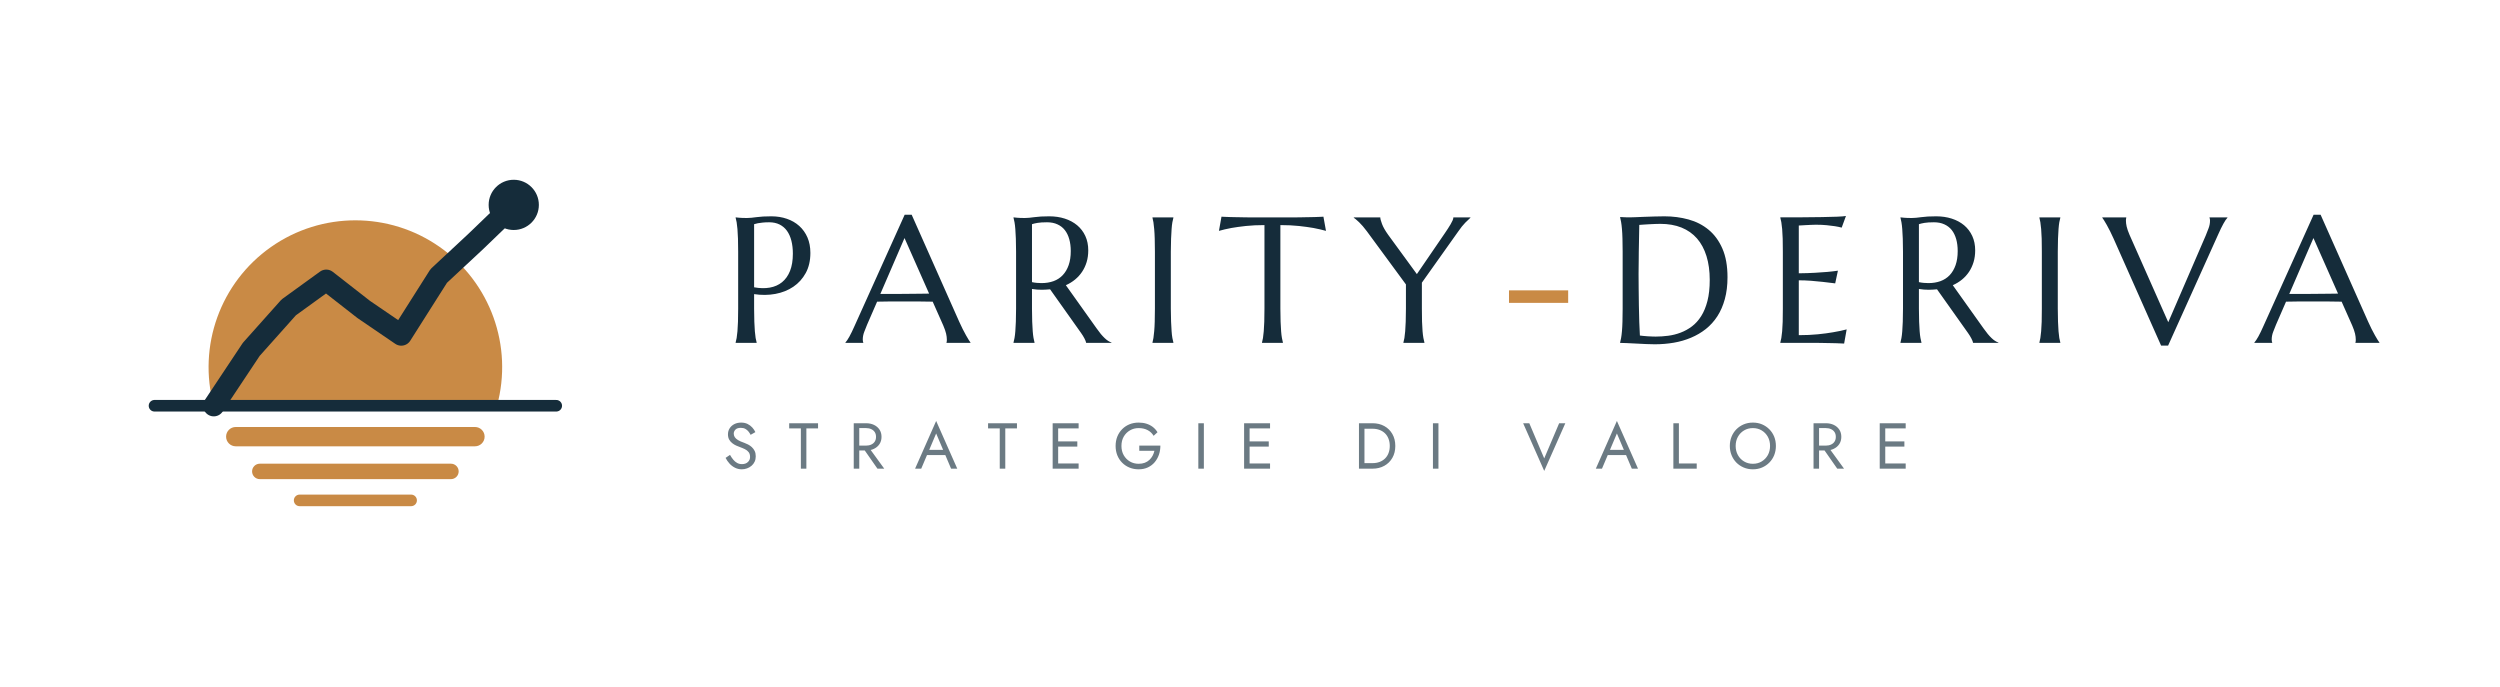
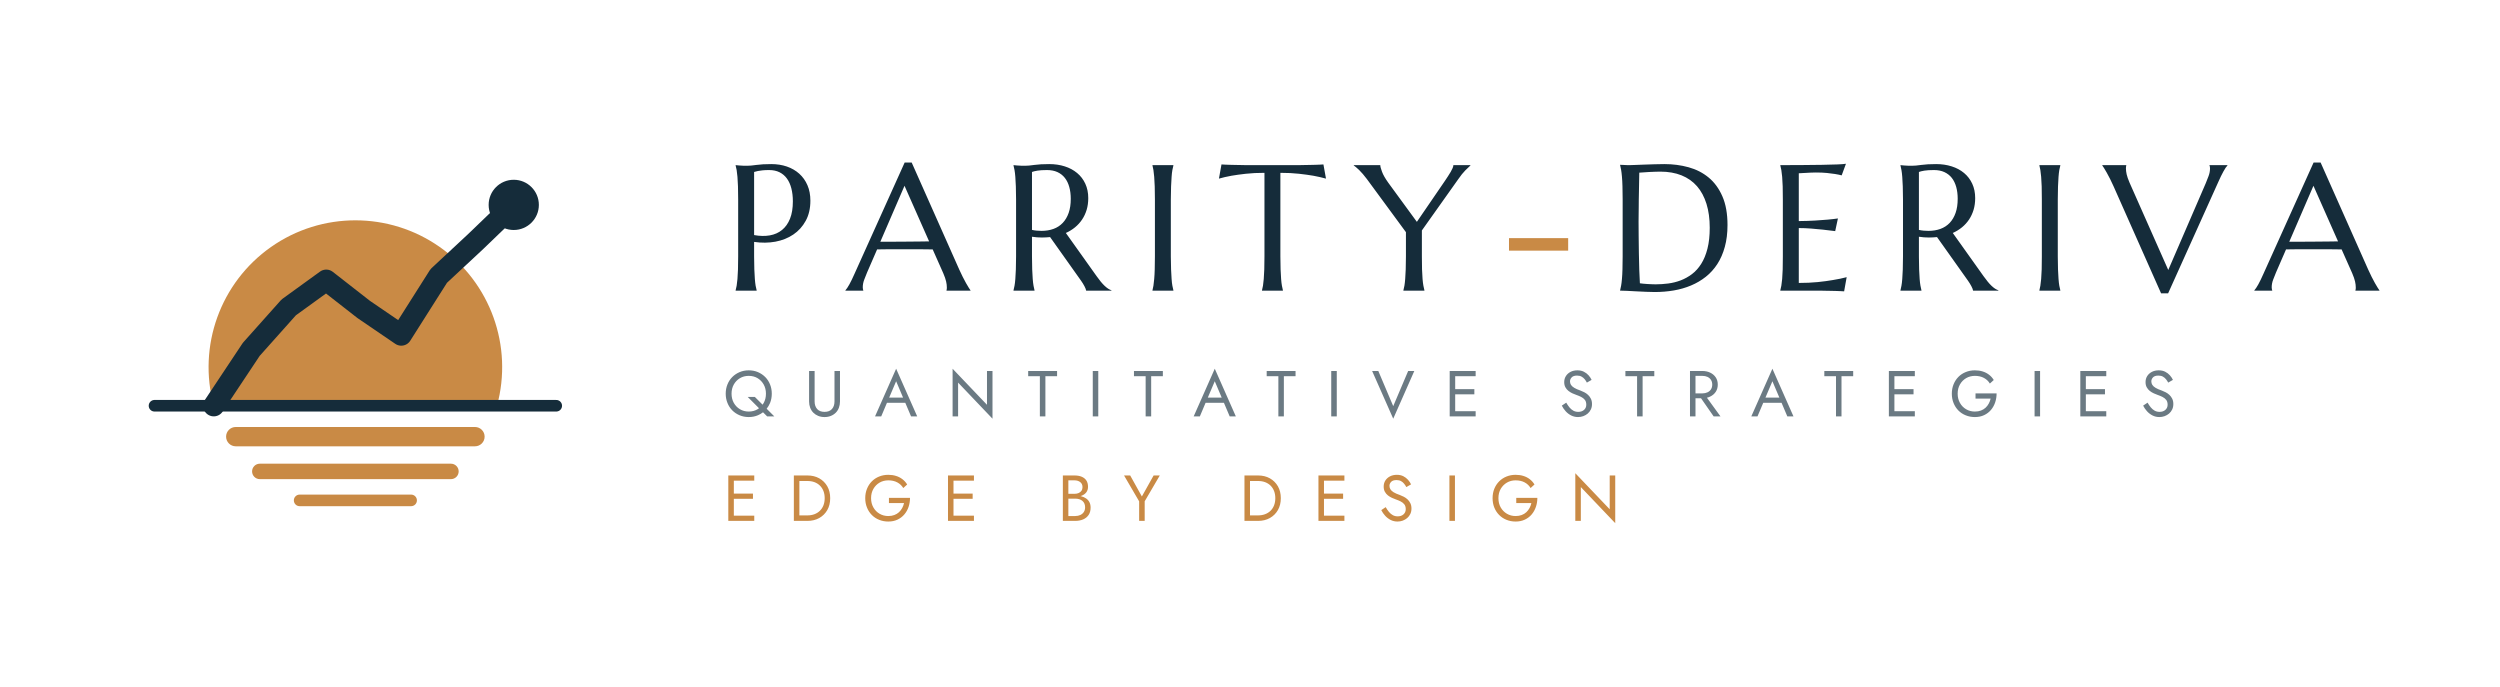
<svg xmlns="http://www.w3.org/2000/svg" viewBox="0 0 809 222" width="809" height="222" role="img" aria-label="parity-deriva">
  <g transform="translate(40 43.8) scale(1.25)">
    <path d="M23.34 70 A38 38 0 1 1 96.66 70 Z" fill="#C98A45" />
    <rect x="26.53" y="75.5" width="66.93" height="5.0" rx="2.5" fill="#C98A45" />
    <rect x="33.26" y="85" width="53.48" height="4" rx="2.0" fill="#C98A45" />
    <rect x="44.07" y="93" width="31.86" height="3" rx="1.5" fill="#C98A45" />
    <path d="M8 70 H112" stroke="#152C3A" stroke-width="3" stroke-linecap="round" />
    <path d="M23.34 70.00 L33.05 55.40 L42.75 44.53 L52.46 37.50 L62.17 45.08 L71.88 51.70 L81.58 36.40 L91.29 27.35 L101.00 18.00" stroke="#152C3A" stroke-width="5.5" stroke-linecap="round" stroke-linejoin="round" fill="none" />
    <circle cx="101.00" cy="18.00" r="6.5" fill="#152C3A" />
  </g>
-   <path d="M244.03 92.97Q246.8 93.48 249.11 93.07Q251.42 92.66 253.07 91.32Q254.73 89.97 255.65 87.68Q256.57 85.38 256.57 82.07Q256.57 79.78 256.09 77.89Q255.61 76.01 254.66 74.69Q253.71 73.37 252.27 72.65Q250.82 71.93 248.9 71.93Q247.68 71.93 246.77 72.03Q245.87 72.13 245.24 72.24Q244.51 72.38 244.03 72.55ZM238.05 70.34Q238.62 70.4 239.24 70.46Q239.78 70.51 240.44 70.53Q241.11 70.54 241.82 70.54Q242.92 70.54 244.8 70.27Q246.69 70 249.6 70Q252.32 70 254.63 70.8Q256.94 71.59 258.64 73.12Q260.34 74.65 261.29 76.84Q262.24 79.04 262.24 81.84Q262.24 85.61 260.73 88.36Q259.23 91.1 256.71 92.8Q254.19 94.5 250.91 95.11Q247.62 95.72 244.03 95.18V99.88Q244.03 102.29 244.1 104.09Q244.17 105.89 244.27 107.19Q244.37 108.49 244.52 109.37Q244.68 110.25 244.85 110.84V110.96H238.05V110.84Q238.22 110.25 238.38 109.37Q238.53 108.49 238.64 107.19Q238.76 105.89 238.81 104.09Q238.87 102.29 238.87 99.88V81.45Q238.87 79.04 238.81 77.24Q238.76 75.44 238.64 74.13Q238.53 72.81 238.38 71.93Q238.22 71.05 238.05 70.46ZM306.29 110.96V110.84Q306.35 110.7 306.38 110.42Q306.4 110.13 306.4 109.91Q306.4 109.03 306.16 107.97Q305.92 106.91 305.24 105.32L301.82 97.62Q300.23 97.56 297.6 97.56Q294.96 97.56 291.9 97.56Q289.67 97.56 287.59 97.56Q285.5 97.56 283.83 97.62L280.58 105.09Q280.15 106.14 279.67 107.39Q279.19 108.63 279.19 109.91Q279.19 110.28 279.25 110.52Q279.3 110.76 279.36 110.84V110.96H273.58V110.84Q274.09 110.3 274.86 108.93Q275.62 107.56 276.53 105.49L292.75 69.49H295.02L310.4 104.1Q310.94 105.32 311.52 106.47Q312.1 107.61 312.61 108.52Q313.12 109.43 313.51 110.05Q313.91 110.67 314.05 110.84V110.96ZM287.94 95.12Q289.58 95.12 291.31 95.11Q293.04 95.1 294.69 95.08Q296.35 95.07 297.88 95.05Q299.41 95.04 300.66 95.01L292.7 77.03L284.88 95.12ZM333.95 99.88Q333.95 102.29 334.02 104.09Q334.09 105.89 334.19 107.19Q334.29 108.49 334.45 109.37Q334.6 110.25 334.77 110.84V110.96H327.97V110.84Q328.14 110.25 328.3 109.37Q328.46 108.49 328.56 107.19Q328.65 105.89 328.73 104.1Q328.8 102.32 328.8 99.88V81.45Q328.8 79.04 328.73 77.24Q328.65 75.44 328.56 74.14Q328.46 72.84 328.3 71.94Q328.14 71.05 327.97 70.46V70.34L329.16 70.46Q329.7 70.51 330.37 70.53Q331.03 70.54 331.74 70.54Q332.85 70.54 334.73 70.27Q336.61 70 339.53 70Q342.25 70 344.56 70.74Q346.86 71.48 348.56 72.89Q350.26 74.31 351.21 76.36Q352.16 78.42 352.16 81.02Q352.16 83.06 351.64 84.8Q351.11 86.54 350.16 87.96Q349.21 89.38 347.88 90.47Q346.55 91.56 344.91 92.29L354.85 106.25Q355.59 107.3 356.22 108.07Q356.86 108.83 357.44 109.38Q358.02 109.94 358.56 110.29Q359.1 110.64 359.67 110.84V110.96H351.48Q351.4 110.42 350.93 109.53Q350.46 108.63 349.84 107.76L339.81 93.62Q339.16 93.68 338.51 93.72Q337.86 93.77 337.18 93.77Q336.39 93.77 335.58 93.71Q334.77 93.65 333.95 93.51ZM333.95 91.3Q334.71 91.47 335.51 91.54Q336.3 91.61 337.04 91.61Q339.16 91.61 340.92 90.98Q342.67 90.34 343.9 89.04Q345.14 87.73 345.82 85.79Q346.5 83.85 346.5 81.25Q346.5 79.12 346.01 77.4Q345.53 75.67 344.58 74.46Q343.64 73.26 342.19 72.6Q340.75 71.93 338.82 71.93Q336.87 71.93 335.71 72.13Q334.55 72.33 333.95 72.55ZM372.94 110.84Q373.11 110.25 373.25 109.37Q373.39 108.49 373.5 107.19Q373.62 105.89 373.67 104.09Q373.73 102.29 373.73 99.88V81.45Q373.73 79.04 373.67 77.24Q373.62 75.44 373.5 74.13Q373.39 72.81 373.25 71.93Q373.11 71.05 372.94 70.46V70.34H379.71V70.46Q379.54 71.05 379.38 71.93Q379.22 72.81 379.13 74.13Q379.03 75.44 378.96 77.24Q378.88 79.04 378.88 81.45V99.88Q378.88 102.29 378.96 104.09Q379.03 105.89 379.13 107.19Q379.22 108.49 379.38 109.37Q379.54 110.25 379.71 110.84V110.96H372.94ZM409.18 72.84Q405.84 72.84 403.14 73.13Q400.45 73.43 398.5 73.77Q396.23 74.2 394.45 74.71L395.27 70.12Q395.61 70.15 396.29 70.17Q396.97 70.2 397.81 70.23Q398.64 70.26 399.56 70.27Q400.48 70.29 401.3 70.3Q402.13 70.32 402.76 70.33Q403.4 70.34 403.68 70.34H419.85Q420.14 70.34 420.77 70.33Q421.41 70.32 422.23 70.3Q423.05 70.29 423.97 70.27Q424.89 70.26 425.73 70.23Q426.57 70.2 427.25 70.17Q427.93 70.15 428.26 70.12L429.09 74.71Q427.27 74.2 425.01 73.77Q423.05 73.43 420.36 73.13Q417.67 72.84 414.33 72.84V99.88Q414.33 102.29 414.4 104.09Q414.47 105.89 414.57 107.19Q414.67 108.49 414.83 109.37Q414.98 110.25 415.15 110.84V110.96H408.38V110.84Q408.55 110.25 408.7 109.37Q408.84 108.49 408.95 107.19Q409.06 105.89 409.12 104.09Q409.18 102.29 409.18 99.88ZM460.12 91.47V99.88Q460.12 102.29 460.17 104.09Q460.23 105.89 460.34 107.19Q460.45 108.49 460.61 109.37Q460.77 110.25 460.94 110.84V110.96H454.14V110.84Q454.31 110.25 454.47 109.37Q454.62 108.49 454.72 107.19Q454.82 105.89 454.89 104.09Q454.96 102.29 454.96 99.88V92.04L442.3 74.82Q441.65 73.94 441.01 73.2Q440.38 72.47 439.81 71.92Q439.24 71.36 438.79 71Q438.34 70.63 438.08 70.46V70.34H446.66Q446.66 71 447.22 72.48Q447.77 73.97 449.21 75.98L458.5 88.7L467.59 75.41Q468.07 74.71 468.55 73.97Q469.04 73.23 469.43 72.55Q469.83 71.87 470.07 71.31Q470.31 70.74 470.31 70.34H475.83V70.46Q475.21 71 474.16 72.06Q473.11 73.12 471.9 74.88ZM530.47 72.78Q530.41 75.95 530.36 78.93Q530.33 80.2 530.31 81.53Q530.3 82.86 530.29 84.15Q530.27 85.44 530.26 86.61Q530.24 87.79 530.24 88.7Q530.24 90.59 530.27 93.28Q530.3 95.97 530.34 98.81Q530.39 101.64 530.47 104.24Q530.56 106.85 530.67 108.58Q531.07 108.63 531.73 108.7Q532.4 108.78 533.13 108.82Q533.87 108.86 534.58 108.89Q535.29 108.92 535.77 108.92Q537.75 108.92 539.83 108.65Q541.91 108.38 543.85 107.64Q545.79 106.91 547.51 105.62Q549.22 104.33 550.51 102.29Q551.8 100.25 552.53 97.38Q553.27 94.5 553.27 90.59Q553.27 86.26 552.22 82.88Q551.17 79.49 549.15 77.17Q547.12 74.85 544.14 73.64Q541.15 72.44 537.27 72.44Q536.5 72.44 535.54 72.48Q534.58 72.53 533.63 72.57Q532.68 72.61 531.84 72.68Q531.01 72.75 530.47 72.78ZM524.27 70.23Q524.92 70.26 525.49 70.29Q525.97 70.32 526.48 70.33Q526.99 70.34 527.3 70.34Q527.84 70.34 529.1 70.29Q530.36 70.23 531.97 70.17Q533.59 70.12 535.33 70.06Q537.07 70 538.6 70Q542.7 70 546.41 71.02Q550.12 72.04 552.93 74.37Q555.73 76.69 557.37 80.45Q559.02 84.22 559.02 89.72Q559.02 93.65 558.15 96.8Q557.29 99.94 555.73 102.35Q554.17 104.75 552.01 106.47Q549.84 108.18 547.22 109.28Q544.6 110.39 541.63 110.9Q538.66 111.41 535.48 111.41Q534.35 111.41 532.75 111.34Q531.15 111.27 529.54 111.18Q527.92 111.1 526.49 111.03Q525.06 110.96 524.27 110.96V110.84Q524.44 110.25 524.59 109.37Q524.75 108.49 524.86 107.19Q524.98 105.89 525.03 104.09Q525.09 102.29 525.09 99.88V81.45Q525.09 79.04 525.03 77.21Q524.98 75.39 524.86 74.07Q524.75 72.75 524.59 71.85Q524.44 70.94 524.27 70.34ZM576.11 70.34Q579.65 70.34 583.15 70.32Q586.65 70.29 589.56 70.25Q592.48 70.2 594.55 70.12Q596.62 70.03 597.35 69.89L595.97 73.66Q595.03 73.4 593.78 73.2Q592.71 73.03 591.17 72.88Q589.62 72.72 587.61 72.72Q586.93 72.72 585.98 72.77Q585.03 72.81 584.16 72.86Q583.14 72.92 582.09 72.98V88.44Q585.01 88.41 587.36 88.27Q589.71 88.13 591.35 87.99Q593.27 87.82 594.75 87.59L593.87 91.7Q591.92 91.44 589.88 91.22Q588.12 91.02 586.05 90.86Q583.99 90.71 582.09 90.71V108.46Q585.43 108.46 588.23 108.18Q591.04 107.9 593.13 107.53Q595.57 107.13 597.58 106.59L596.76 111.18Q596.42 111.15 595.74 111.13Q595.06 111.1 594.22 111.07Q593.39 111.04 592.47 111.03Q591.55 111.01 590.73 111Q589.9 110.98 589.27 110.97Q588.63 110.96 588.35 110.96H576.11V110.84Q576.28 110.25 576.44 109.37Q576.59 108.49 576.71 107.19Q576.82 105.89 576.88 104.09Q576.93 102.29 576.93 99.88V81.45Q576.93 79.04 576.88 77.24Q576.82 75.44 576.71 74.13Q576.59 72.81 576.44 71.93Q576.28 71.05 576.11 70.46V70.34ZM620.96 99.88Q620.96 102.29 621.03 104.09Q621.1 105.89 621.2 107.19Q621.3 108.49 621.46 109.37Q621.61 110.25 621.78 110.84V110.96H614.99V110.84Q615.16 110.25 615.31 109.37Q615.47 108.49 615.57 107.19Q615.67 105.89 615.74 104.1Q615.81 102.32 615.81 99.88V81.45Q615.81 79.04 615.74 77.24Q615.67 75.44 615.57 74.14Q615.47 72.84 615.31 71.94Q615.16 71.05 614.99 70.46V70.34L616.18 70.46Q616.71 70.51 617.38 70.53Q618.04 70.54 618.75 70.54Q619.86 70.54 621.74 70.27Q623.62 70 626.54 70Q629.26 70 631.57 70.74Q633.88 71.48 635.58 72.89Q637.27 74.31 638.22 76.36Q639.17 78.42 639.17 81.02Q639.17 83.06 638.65 84.8Q638.12 86.54 637.18 87.96Q636.23 89.38 634.9 90.47Q633.56 91.56 631.92 92.29L641.86 106.25Q642.6 107.3 643.24 108.07Q643.87 108.83 644.45 109.38Q645.03 109.94 645.57 110.29Q646.11 110.64 646.68 110.84V110.96H638.49Q638.41 110.42 637.94 109.53Q637.47 108.63 636.85 107.76L626.82 93.62Q626.17 93.68 625.52 93.72Q624.87 93.77 624.19 93.77Q623.4 93.77 622.59 93.71Q621.78 93.65 620.96 93.51ZM620.96 91.3Q621.73 91.47 622.52 91.54Q623.31 91.61 624.05 91.61Q626.17 91.61 627.93 90.98Q629.68 90.34 630.92 89.04Q632.15 87.73 632.83 85.79Q633.51 83.85 633.51 81.25Q633.51 79.12 633.03 77.4Q632.54 75.67 631.6 74.46Q630.65 73.26 629.2 72.6Q627.76 71.93 625.83 71.93Q623.88 71.93 622.72 72.13Q621.56 72.33 620.96 72.55ZM659.95 110.84Q660.12 110.25 660.26 109.37Q660.4 108.49 660.52 107.19Q660.63 105.89 660.69 104.09Q660.74 102.29 660.74 99.88V81.45Q660.74 79.04 660.69 77.24Q660.63 75.44 660.52 74.13Q660.4 72.81 660.26 71.93Q660.12 71.05 659.95 70.46V70.34H666.72V70.46Q666.55 71.05 666.39 71.93Q666.24 72.81 666.14 74.13Q666.04 75.44 665.97 77.24Q665.9 79.04 665.9 81.45V99.88Q665.9 102.29 665.97 104.09Q666.04 105.89 666.14 107.19Q666.24 108.49 666.39 109.37Q666.55 110.25 666.72 110.84V110.96H659.95ZM688.06 70.34V70.46Q688 70.6 687.98 70.88Q687.95 71.17 687.95 71.39Q687.95 72.27 688.19 73.33Q688.43 74.39 689.11 75.98L701.65 104.27L713.78 76.21Q714.2 75.16 714.68 73.91Q715.16 72.67 715.16 71.39Q715.16 71.05 715.11 70.81Q715.05 70.57 714.99 70.46V70.34H720.8V70.46Q720.26 71 719.5 72.38Q718.73 73.77 717.83 75.81L701.6 111.83H699.33L683.95 77.2Q683.42 75.98 682.84 74.85Q682.26 73.71 681.75 72.79Q681.24 71.87 680.84 71.25Q680.44 70.63 680.3 70.46V70.34ZM762.22 110.96V110.84Q762.28 110.7 762.31 110.42Q762.33 110.13 762.33 109.91Q762.33 109.03 762.09 107.97Q761.85 106.91 761.17 105.32L757.75 97.62Q756.16 97.56 753.53 97.56Q750.89 97.56 747.83 97.56Q745.6 97.56 743.52 97.56Q741.43 97.56 739.76 97.62L736.51 105.09Q736.08 106.14 735.6 107.39Q735.12 108.63 735.12 109.91Q735.12 110.28 735.18 110.52Q735.23 110.76 735.29 110.84V110.96H729.51V110.84Q730.02 110.3 730.79 108.93Q731.55 107.56 732.46 105.49L748.68 69.49H750.95L766.33 104.1Q766.87 105.32 767.45 106.47Q768.03 107.61 768.54 108.52Q769.05 109.43 769.44 110.05Q769.84 110.67 769.98 110.84V110.96ZM743.87 95.12Q745.51 95.12 747.24 95.11Q748.97 95.1 750.62 95.08Q752.28 95.07 753.81 95.05Q755.34 95.04 756.59 95.01L748.63 77.03L740.81 95.12Z" fill="#152C3A" />
-   <path d="M488.31 98.01V93.96H507.46V98.01Z" fill="#C98A45" />
-   <path d="M236.23 147.2 234.8 148.17Q235.28 149.14 236.05 149.99Q236.81 150.84 237.83 151.35Q238.85 151.87 240.05 151.87Q240.93 151.87 241.74 151.57Q242.55 151.28 243.19 150.73Q243.83 150.19 244.2 149.41Q244.56 148.63 244.56 147.67Q244.56 146.66 244.21 145.93Q243.85 145.21 243.29 144.69Q242.74 144.18 242.08 143.84Q241.43 143.51 240.85 143.3Q239.56 142.86 238.82 142.41Q238.07 141.95 237.76 141.44Q237.44 140.92 237.44 140.32Q237.44 139.6 237.99 139.02Q238.54 138.45 239.73 138.45Q240.59 138.45 241.19 138.78Q241.79 139.12 242.21 139.64Q242.63 140.17 242.9 140.71L244.44 139.83Q244.08 139.06 243.45 138.35Q242.82 137.65 241.93 137.2Q241.03 136.75 239.84 136.75Q238.6 136.75 237.63 137.24Q236.67 137.73 236.12 138.59Q235.57 139.45 235.57 140.55Q235.57 141.55 235.96 142.25Q236.35 142.94 236.96 143.41Q237.57 143.89 238.24 144.19Q238.91 144.49 239.46 144.68Q240.3 144.98 241.05 145.35Q241.79 145.71 242.25 146.3Q242.72 146.89 242.72 147.88Q242.72 148.88 242 149.53Q241.29 150.19 240.11 150.19Q239.23 150.19 238.54 149.81Q237.84 149.43 237.29 148.76Q236.73 148.09 236.23 147.2ZM255.38 138.64H259.16V151.66H260.94V138.64H264.72V136.96H255.38ZM276.27 136.96V151.66H278.06V145.78H279.84L283.94 151.66H286.14L281.75 145.61Q282.32 145.48 282.83 145.23Q283.94 144.7 284.6 143.71Q285.26 142.71 285.26 141.37Q285.26 140 284.6 139.01Q283.94 138.03 282.81 137.49Q281.69 136.96 280.26 136.96ZM278.06 144.2V138.53H280.26Q281.21 138.53 281.93 138.87Q282.66 139.2 283.07 139.83Q283.48 140.46 283.48 141.37Q283.48 142.27 283.07 142.9Q282.66 143.53 281.93 143.86Q281.21 144.2 280.26 144.2ZM305.9 147.25 307.77 151.66H309.77L302.94 136.22L296.12 151.66H298.11L299.98 147.25ZM302.94 140.27 305.19 145.57H300.7ZM319.74 138.64H323.52V151.66H325.31V138.64H329.09V136.96H319.74ZM340.64 136.96V151.66H349.04V149.98H342.42V144.52H348.62V142.84H342.42V138.64H349.04V136.96ZM368.67 145.88H373.57Q373.38 146.74 372.97 147.5Q372.56 148.25 371.93 148.84Q371.3 149.43 370.43 149.76Q369.56 150.08 368.46 150.08Q366.91 150.08 365.65 149.35Q364.39 148.61 363.64 147.31Q362.9 146.01 362.9 144.31Q362.9 142.58 363.64 141.29Q364.39 140 365.65 139.27Q366.91 138.53 368.46 138.53Q370.14 138.53 371.38 139.19Q372.62 139.85 373.31 141.03L374.57 139.87Q373.94 138.85 373.03 138.15Q372.12 137.46 370.97 137.1Q369.83 136.75 368.46 136.75Q366.87 136.75 365.5 137.3Q364.14 137.86 363.13 138.88Q362.12 139.9 361.56 141.28Q361.01 142.67 361.01 144.31Q361.01 145.94 361.56 147.33Q362.12 148.72 363.13 149.73Q364.14 150.75 365.5 151.31Q366.87 151.87 368.46 151.87Q370.14 151.87 371.46 151.25Q372.77 150.63 373.67 149.56Q374.57 148.48 375.04 147.11Q375.5 145.73 375.5 144.2H368.67ZM387.78 136.96V151.66H389.57V136.96ZM402.59 136.96V151.66H410.99V149.98H404.37V144.52H410.57V142.84H404.37V138.64H410.99V136.96ZM439.76 136.96V151.66H444.17Q446.31 151.66 447.97 150.73Q449.63 149.81 450.57 148.16Q451.52 146.51 451.52 144.31Q451.52 142.1 450.57 140.45Q449.63 138.8 447.97 137.88Q446.31 136.96 444.17 136.96ZM441.54 149.87V138.74H444.17Q445.41 138.74 446.44 139.13Q447.46 139.52 448.2 140.24Q448.94 140.97 449.33 142Q449.73 143.02 449.73 144.31Q449.73 145.59 449.33 146.62Q448.94 147.64 448.2 148.37Q447.46 149.09 446.44 149.48Q445.41 149.87 444.17 149.87ZM463.7 136.96V151.66H465.48V136.96ZM499.71 148.34 494.88 136.96H492.89L499.71 152.39L506.54 136.96H504.54ZM526.19 147.25 528.06 151.66H530.06L523.23 136.22L516.41 151.66H518.4L520.27 147.25ZM523.23 140.27 525.48 145.57H520.99ZM541.5 136.96V151.66H549.06V149.98H543.29V136.96ZM561.66 144.31Q561.66 142.65 562.39 141.34Q563.11 140.04 564.37 139.29Q565.63 138.53 567.23 138.53Q568.85 138.53 570.09 139.29Q571.34 140.04 572.07 141.34Q572.79 142.65 572.79 144.31Q572.79 145.96 572.07 147.27Q571.34 148.57 570.09 149.32Q568.85 150.08 567.23 150.08Q565.63 150.08 564.37 149.32Q563.11 148.57 562.39 147.27Q561.66 145.96 561.66 144.31ZM559.77 144.31Q559.77 145.9 560.33 147.29Q560.89 148.67 561.89 149.69Q562.9 150.71 564.27 151.29Q565.63 151.87 567.23 151.87Q568.85 151.87 570.2 151.29Q571.55 150.71 572.56 149.69Q573.57 148.67 574.13 147.29Q574.68 145.9 574.68 144.31Q574.68 142.69 574.13 141.31Q573.57 139.94 572.56 138.92Q571.55 137.9 570.2 137.32Q568.85 136.75 567.23 136.75Q565.63 136.75 564.27 137.32Q562.9 137.9 561.89 138.92Q560.89 139.94 560.33 141.31Q559.77 142.69 559.77 144.31ZM586.86 136.96V151.66H588.65V145.78H590.43L594.53 151.66H596.73L592.34 145.61Q592.91 145.48 593.41 145.23Q594.53 144.7 595.19 143.71Q595.85 142.71 595.85 141.37Q595.85 140 595.19 139.01Q594.53 138.03 593.4 137.49Q592.28 136.96 590.85 136.96ZM588.65 144.2V138.53H590.85Q591.8 138.53 592.52 138.87Q593.25 139.2 593.66 139.83Q594.07 140.46 594.07 141.37Q594.07 142.27 593.66 142.9Q593.25 143.53 592.52 143.86Q591.8 144.2 590.85 144.2ZM608.28 136.96V151.66H616.68V149.98H610.07V144.52H616.26V142.84H610.07V138.64H616.68V136.96Z" fill="#6B7A83" />
+   <path d="M244.03 76.07Q246.8 76.58 249.11 76.17Q251.42 75.76 253.07 74.41Q254.73 73.07 255.65 70.77Q256.57 68.48 256.57 65.16Q256.57 62.87 256.09 60.99Q255.61 59.1 254.66 57.79Q253.71 56.47 252.27 55.75Q250.82 55.03 248.9 55.03Q247.68 55.03 246.77 55.12Q245.87 55.22 245.24 55.34Q244.51 55.48 244.03 55.65ZM238.05 53.44Q238.62 53.5 239.24 53.55Q239.78 53.61 240.44 53.62Q241.11 53.64 241.82 53.64Q242.92 53.64 244.8 53.37Q246.69 53.1 249.6 53.1Q252.32 53.1 254.63 53.89Q256.94 54.69 258.64 56.21Q260.34 57.74 261.29 59.94Q262.24 62.13 262.24 64.94Q262.24 68.7 260.73 71.45Q259.23 74.2 256.71 75.9Q254.19 77.6 250.91 78.21Q247.62 78.81 244.03 78.28V82.98Q244.03 85.38 244.1 87.18Q244.17 88.98 244.27 90.28Q244.37 91.59 244.52 92.46Q244.68 93.34 244.85 93.94V94.05H238.05V93.94Q238.22 93.34 238.38 92.46Q238.53 91.59 238.64 90.28Q238.76 88.98 238.81 87.18Q238.87 85.38 238.87 82.98V64.54Q238.87 62.13 238.81 60.34Q238.76 58.54 238.64 57.22Q238.53 55.9 238.38 55.03Q238.22 54.15 238.05 53.55ZM306.29 94.05V93.94Q306.35 93.8 306.38 93.51Q306.4 93.23 306.4 93Q306.4 92.12 306.16 91.06Q305.92 90 305.24 88.41L301.82 80.71Q300.23 80.66 297.6 80.66Q294.96 80.66 291.9 80.66Q289.67 80.66 287.59 80.66Q285.5 80.66 283.83 80.71L280.58 88.19Q280.15 89.24 279.67 90.48Q279.19 91.73 279.19 93Q279.19 93.37 279.25 93.61Q279.3 93.85 279.36 93.94V94.05H273.58V93.94Q274.09 93.4 274.86 92.03Q275.62 90.65 276.53 88.58L292.75 52.59H295.02L310.4 87.2Q310.94 88.41 311.52 89.56Q312.1 90.71 312.61 91.62Q313.12 92.52 313.51 93.14Q313.91 93.77 314.05 93.94V94.05ZM287.94 78.22Q289.58 78.22 291.31 78.21Q293.04 78.19 294.69 78.18Q296.35 78.16 297.88 78.15Q299.41 78.13 300.66 78.11L292.7 60.12L284.88 78.22ZM333.95 82.98Q333.95 85.38 334.02 87.18Q334.09 88.98 334.19 90.28Q334.29 91.59 334.45 92.46Q334.6 93.34 334.77 93.94V94.05H327.97V93.94Q328.14 93.34 328.3 92.46Q328.46 91.59 328.56 90.28Q328.65 88.98 328.73 87.2Q328.8 85.41 328.8 82.98V64.54Q328.8 62.13 328.73 60.34Q328.65 58.54 328.56 57.23Q328.46 55.93 328.3 55.04Q328.14 54.15 327.97 53.55V53.44L329.16 53.55Q329.7 53.61 330.37 53.62Q331.03 53.64 331.74 53.64Q332.85 53.64 334.73 53.37Q336.61 53.1 339.53 53.1Q342.25 53.1 344.56 53.84Q346.86 54.57 348.56 55.99Q350.26 57.4 351.21 59.46Q352.16 61.51 352.16 64.12Q352.16 66.16 351.64 67.9Q351.11 69.64 350.16 71.05Q349.21 72.47 347.88 73.56Q346.55 74.65 344.91 75.39L354.85 89.35Q355.59 90.4 356.22 91.16Q356.86 91.93 357.44 92.48Q358.02 93.03 358.56 93.39Q359.1 93.74 359.67 93.94V94.05H351.48Q351.4 93.51 350.93 92.62Q350.46 91.73 349.84 90.85L339.81 76.72Q339.16 76.78 338.51 76.82Q337.86 76.86 337.18 76.86Q336.39 76.86 335.58 76.8Q334.77 76.75 333.95 76.61ZM333.95 74.4Q334.71 74.57 335.51 74.64Q336.3 74.71 337.04 74.71Q339.16 74.71 340.92 74.07Q342.67 73.43 343.9 72.13Q345.14 70.83 345.82 68.89Q346.5 66.95 346.5 64.34Q346.5 62.22 346.01 60.49Q345.53 58.76 344.58 57.56Q343.64 56.36 342.19 55.69Q340.75 55.03 338.82 55.03Q336.87 55.03 335.71 55.22Q334.55 55.42 333.95 55.65ZM372.94 93.94Q373.11 93.34 373.25 92.46Q373.39 91.59 373.5 90.28Q373.62 88.98 373.67 87.18Q373.73 85.38 373.73 82.98V64.54Q373.73 62.13 373.67 60.34Q373.62 58.54 373.5 57.22Q373.39 55.9 373.25 55.03Q373.11 54.15 372.94 53.55V53.44H379.71V53.55Q379.54 54.15 379.38 55.03Q379.22 55.9 379.13 57.22Q379.03 58.54 378.96 60.34Q378.88 62.13 378.88 64.54V82.98Q378.88 85.38 378.96 87.18Q379.03 88.98 379.13 90.28Q379.22 91.59 379.38 92.46Q379.54 93.34 379.71 93.94V94.05H372.94ZM409.18 55.93Q405.84 55.93 403.14 56.23Q400.45 56.53 398.5 56.87Q396.23 57.29 394.45 57.8L395.27 53.21Q395.61 53.24 396.29 53.27Q396.97 53.3 397.81 53.33Q398.64 53.35 399.56 53.37Q400.48 53.38 401.3 53.4Q402.13 53.41 402.76 53.43Q403.4 53.44 403.68 53.44H419.85Q420.14 53.44 420.77 53.43Q421.41 53.41 422.23 53.4Q423.05 53.38 423.97 53.37Q424.89 53.35 425.73 53.33Q426.57 53.3 427.25 53.27Q427.93 53.24 428.26 53.21L429.09 57.8Q427.27 57.29 425.01 56.87Q423.05 56.53 420.36 56.23Q417.67 55.93 414.33 55.93V82.98Q414.33 85.38 414.4 87.18Q414.47 88.98 414.57 90.28Q414.67 91.59 414.83 92.46Q414.98 93.34 415.15 93.94V94.05H408.38V93.94Q408.55 93.34 408.7 92.46Q408.84 91.59 408.95 90.28Q409.06 88.98 409.12 87.18Q409.18 85.38 409.18 82.98ZM460.12 74.57V82.98Q460.12 85.38 460.17 87.18Q460.23 88.98 460.34 90.28Q460.45 91.59 460.61 92.46Q460.77 93.34 460.94 93.94V94.05H454.14V93.94Q454.31 93.34 454.47 92.46Q454.62 91.59 454.72 90.28Q454.82 88.98 454.89 87.18Q454.96 85.38 454.96 82.98V75.13L442.3 57.91Q441.65 57.04 441.01 56.3Q440.38 55.56 439.81 55.01Q439.24 54.46 438.79 54.09Q438.34 53.72 438.08 53.55V53.44H446.66Q446.66 54.09 447.22 55.58Q447.77 57.06 449.21 59.08L458.5 71.79L467.59 58.51Q468.07 57.8 468.55 57.06Q469.04 56.33 469.43 55.65Q469.83 54.97 470.07 54.4Q470.31 53.84 470.31 53.44H475.83V53.55Q475.21 54.09 474.16 55.15Q473.11 56.21 471.9 57.97ZM530.47 55.87Q530.41 59.05 530.36 62.02Q530.33 63.29 530.31 64.63Q530.3 65.96 530.29 67.25Q530.27 68.53 530.26 69.71Q530.24 70.88 530.24 71.79Q530.24 73.69 530.27 76.38Q530.3 79.07 530.34 81.9Q530.39 84.73 530.47 87.34Q530.56 89.94 530.67 91.67Q531.07 91.73 531.73 91.8Q532.4 91.87 533.13 91.91Q533.87 91.95 534.58 91.98Q535.29 92.01 535.77 92.01Q537.75 92.01 539.83 91.74Q541.91 91.47 543.85 90.74Q545.79 90 547.51 88.71Q549.22 87.42 550.51 85.38Q551.8 83.35 552.53 80.47Q553.27 77.6 553.27 73.69Q553.27 69.36 552.22 65.97Q551.17 62.59 549.15 60.26Q547.12 57.94 544.14 56.74Q541.15 55.54 537.27 55.54Q536.5 55.54 535.54 55.58Q534.58 55.62 533.63 55.66Q532.68 55.7 531.84 55.78Q531.01 55.85 530.47 55.87ZM524.27 53.33Q524.92 53.35 525.49 53.38Q525.97 53.41 526.48 53.43Q526.99 53.44 527.3 53.44Q527.84 53.44 529.1 53.38Q530.36 53.33 531.97 53.27Q533.59 53.21 535.33 53.16Q537.07 53.1 538.6 53.1Q542.7 53.1 546.41 54.12Q550.12 55.14 552.93 57.46Q555.73 59.78 557.37 63.55Q559.02 67.32 559.02 72.81Q559.02 76.75 558.15 79.89Q557.29 83.03 555.73 85.44Q554.17 87.85 552.01 89.56Q549.84 91.28 547.22 92.38Q544.6 93.48 541.63 93.99Q538.66 94.5 535.48 94.5Q534.35 94.5 532.75 94.43Q531.15 94.36 529.54 94.28Q527.92 94.19 526.49 94.12Q525.06 94.05 524.27 94.05V93.94Q524.44 93.34 524.59 92.46Q524.75 91.59 524.86 90.28Q524.98 88.98 525.03 87.18Q525.09 85.38 525.09 82.98V64.54Q525.09 62.13 525.03 60.31Q524.98 58.48 524.86 57.16Q524.75 55.85 524.59 54.94Q524.44 54.03 524.27 53.44ZM576.11 53.44Q579.65 53.44 583.15 53.41Q586.65 53.38 589.56 53.34Q592.48 53.3 594.55 53.21Q596.62 53.13 597.35 52.99L595.97 56.75Q595.03 56.5 593.78 56.3Q592.71 56.13 591.17 55.97Q589.62 55.82 587.61 55.82Q586.93 55.82 585.98 55.86Q585.03 55.9 584.16 55.96Q583.14 56.02 582.09 56.07V71.54Q585.01 71.51 587.36 71.37Q589.71 71.22 591.35 71.08Q593.27 70.91 594.75 70.69L593.87 74.79Q591.92 74.54 589.88 74.31Q588.12 74.11 586.05 73.96Q583.99 73.8 582.09 73.8V91.56Q585.43 91.56 588.23 91.28Q591.04 90.99 593.13 90.62Q595.57 90.23 597.58 89.69L596.76 94.28Q596.42 94.25 595.74 94.22Q595.06 94.19 594.22 94.16Q593.39 94.14 592.47 94.12Q591.55 94.11 590.73 94.09Q589.9 94.08 589.27 94.06Q588.63 94.05 588.35 94.05H576.11V93.94Q576.28 93.34 576.44 92.46Q576.59 91.59 576.71 90.28Q576.82 88.98 576.88 87.18Q576.93 85.38 576.93 82.98V64.54Q576.93 62.13 576.88 60.34Q576.82 58.54 576.71 57.22Q576.59 55.9 576.44 55.03Q576.28 54.15 576.11 53.55V53.44ZM620.96 82.98Q620.96 85.38 621.03 87.18Q621.1 88.98 621.2 90.28Q621.3 91.59 621.46 92.46Q621.61 93.34 621.78 93.94V94.05H614.99V93.94Q615.16 93.34 615.31 92.46Q615.47 91.59 615.57 90.28Q615.67 88.98 615.74 87.2Q615.81 85.41 615.81 82.98V64.54Q615.81 62.13 615.74 60.34Q615.67 58.54 615.57 57.23Q615.47 55.93 615.31 55.04Q615.16 54.15 614.99 53.55V53.44L616.18 53.55Q616.71 53.61 617.38 53.62Q618.04 53.64 618.75 53.64Q619.86 53.64 621.74 53.37Q623.62 53.1 626.54 53.1Q629.26 53.1 631.57 53.84Q633.88 54.57 635.58 55.99Q637.27 57.4 638.22 59.46Q639.17 61.51 639.17 64.12Q639.17 66.16 638.65 67.9Q638.12 69.64 637.18 71.05Q636.23 72.47 634.9 73.56Q633.56 74.65 631.92 75.39L641.86 89.35Q642.6 90.4 643.24 91.16Q643.87 91.93 644.45 92.48Q645.03 93.03 645.57 93.39Q646.11 93.74 646.68 93.94V94.05H638.49Q638.41 93.51 637.94 92.62Q637.47 91.73 636.85 90.85L626.82 76.72Q626.17 76.78 625.52 76.82Q624.87 76.86 624.19 76.86Q623.4 76.86 622.59 76.8Q621.78 76.75 620.96 76.61ZM620.96 74.4Q621.73 74.57 622.52 74.64Q623.31 74.71 624.05 74.71Q626.17 74.71 627.93 74.07Q629.68 73.43 630.92 72.13Q632.15 70.83 632.83 68.89Q633.51 66.95 633.51 64.34Q633.51 62.22 633.03 60.49Q632.54 58.76 631.6 57.56Q630.65 56.36 629.2 55.69Q627.76 55.03 625.83 55.03Q623.88 55.03 622.72 55.22Q621.56 55.42 620.96 55.65ZM659.95 93.94Q660.12 93.34 660.26 92.46Q660.4 91.59 660.52 90.28Q660.63 88.98 660.69 87.18Q660.74 85.38 660.74 82.98V64.54Q660.74 62.13 660.69 60.34Q660.63 58.54 660.52 57.22Q660.4 55.9 660.26 55.03Q660.12 54.15 659.95 53.55V53.44H666.72V53.55Q666.55 54.15 666.39 55.03Q666.24 55.9 666.14 57.22Q666.04 58.54 665.97 60.34Q665.9 62.13 665.9 64.54V82.98Q665.9 85.38 665.97 87.18Q666.04 88.98 666.14 90.28Q666.24 91.59 666.39 92.46Q666.55 93.34 666.72 93.94V94.05H659.95ZM688.06 53.44V53.55Q688 53.69 687.98 53.98Q687.95 54.26 687.95 54.49Q687.95 55.37 688.19 56.43Q688.43 57.49 689.11 59.08L701.65 87.37L713.78 59.3Q714.2 58.25 714.68 57.01Q715.16 55.76 715.16 54.49Q715.16 54.15 715.11 53.91Q715.05 53.67 714.99 53.55V53.44H720.8V53.55Q720.26 54.09 719.5 55.48Q718.73 56.87 717.83 58.91L701.6 94.93H699.33L683.95 60.29Q683.42 59.08 682.84 57.94Q682.26 56.81 681.75 55.89Q681.24 54.97 680.84 54.35Q680.44 53.72 680.3 53.55V53.44ZM762.22 94.05V93.94Q762.28 93.8 762.31 93.51Q762.33 93.23 762.33 93Q762.33 92.12 762.09 91.06Q761.85 90 761.17 88.41L757.75 80.71Q756.16 80.66 753.53 80.66Q750.89 80.66 747.83 80.66Q745.6 80.66 743.52 80.66Q741.43 80.66 739.76 80.71L736.51 88.19Q736.08 89.24 735.6 90.48Q735.12 91.73 735.12 93Q735.12 93.37 735.18 93.61Q735.23 93.85 735.29 93.94V94.05H729.51V93.94Q730.02 93.4 730.79 92.03Q731.55 90.65 732.46 88.58L748.68 52.59H750.95L766.33 87.2Q766.87 88.41 767.45 89.56Q768.03 90.71 768.54 91.62Q769.05 92.52 769.44 93.14Q769.84 93.77 769.98 93.94V94.05ZM743.87 78.22Q745.51 78.22 747.24 78.21Q748.97 78.19 750.62 78.18Q752.28 78.16 753.81 78.15Q755.34 78.13 756.59 78.11L748.63 60.12L740.81 78.22Z" fill="#152C3A" />
+   <path d="M488.31 81.11V77.06H507.46V81.11Z" fill="#C98A45" />
+   <path d="M234.84 127.4Q234.84 129 235.4 130.38Q235.95 131.77 236.96 132.79Q237.97 133.81 239.33 134.38Q240.7 134.96 242.29 134.96Q243.91 134.96 245.28 134.37Q246.18 133.99 246.91 133.41L248.26 134.75H250.57L248.09 132.27Q248.76 131.43 249.2 130.38Q249.75 129 249.75 127.4Q249.75 125.78 249.19 124.41Q248.64 123.03 247.63 122.01Q246.62 121 245.27 120.42Q243.91 119.84 242.29 119.84Q240.7 119.84 239.33 120.42Q237.97 121 236.96 122.01Q235.95 123.03 235.4 124.41Q234.84 125.78 234.84 127.4ZM236.73 127.4Q236.73 125.74 237.45 124.44Q238.18 123.14 239.44 122.38Q240.7 121.63 242.29 121.63Q243.91 121.63 245.16 122.38Q246.41 123.14 247.14 124.44Q247.86 125.74 247.86 127.4Q247.86 129.06 247.15 130.36Q246.96 130.68 246.77 130.95L244.27 128.45H241.96L245.61 132.1Q245.4 132.27 245.17 132.42Q243.91 133.18 242.29 133.18Q240.7 133.18 239.44 132.42Q238.18 131.66 237.45 130.36Q236.73 129.06 236.73 127.4ZM261.82 120.05V129.92Q261.82 131.01 262.17 131.94Q262.52 132.86 263.18 133.53Q263.84 134.2 264.76 134.58Q265.69 134.96 266.82 134.96Q267.96 134.96 268.88 134.58Q269.81 134.2 270.47 133.53Q271.13 132.86 271.47 131.94Q271.82 131.01 271.82 129.92V120.05H270.04V129.92Q270.04 131.43 269.22 132.36Q268.4 133.28 266.82 133.28Q265.25 133.28 264.43 132.36Q263.61 131.43 263.61 129.92V120.05ZM292.95 130.34 294.82 134.75H296.81L289.99 119.32L283.16 134.75H285.16L287.02 130.34ZM289.99 123.37 292.23 128.66H287.74ZM319.39 120.05V130.99L308.26 119.32V134.75H310.04V123.81L321.17 135.49V120.05ZM332.72 121.73H336.5V134.75H338.29V121.73H342.07V120.05H332.72ZM353.62 120.05V134.75H355.4V120.05ZM366.95 121.73H370.73V134.75H372.52V121.73H376.3V120.05H366.95ZM396.06 130.34 397.93 134.75H399.92L393.1 119.32L386.27 134.75H388.27L390.13 130.34ZM393.1 123.37 395.34 128.66H390.85ZM409.9 121.73H413.68V134.75H415.46V121.73H419.24V120.05H409.9ZM430.79 120.05V134.75H432.58V120.05ZM450.85 131.43 446.02 120.05H444.02L450.85 135.49L457.67 120.05H455.68ZM469.12 120.05V134.75H477.52V133.07H470.9V127.61H477.1V125.93H470.9V121.73H477.52V120.05ZM506.83 130.3 505.4 131.26Q505.89 132.23 506.65 133.08Q507.42 133.93 508.44 134.45Q509.46 134.96 510.65 134.96Q511.54 134.96 512.34 134.67Q513.15 134.37 513.79 133.83Q514.43 133.28 514.8 132.5Q515.17 131.73 515.17 130.76Q515.17 129.75 514.81 129.03Q514.45 128.3 513.9 127.79Q513.34 127.27 512.69 126.94Q512.04 126.6 511.45 126.39Q510.17 125.95 509.43 125.5Q508.68 125.05 508.36 124.53Q508.05 124.02 508.05 123.41Q508.05 122.7 508.6 122.12Q509.14 121.54 510.34 121.54Q511.2 121.54 511.8 121.88Q512.4 122.21 512.82 122.74Q513.24 123.26 513.51 123.81L515.04 122.93Q514.69 122.15 514.06 121.45Q513.43 120.74 512.53 120.29Q511.64 119.84 510.44 119.84Q509.2 119.84 508.24 120.33Q507.27 120.83 506.73 121.69Q506.18 122.55 506.18 123.64Q506.18 124.65 506.57 125.34Q506.96 126.04 507.57 126.51Q508.18 126.98 508.85 127.29Q509.52 127.59 510.07 127.78Q510.91 128.07 511.65 128.44Q512.4 128.81 512.86 129.4Q513.32 129.98 513.32 130.97Q513.32 131.98 512.61 132.63Q511.89 133.28 510.72 133.28Q509.83 133.28 509.14 132.9Q508.45 132.52 507.89 131.85Q507.34 131.18 506.83 130.3ZM525.98 121.73H529.76V134.75H531.55V121.73H535.33V120.05H525.98ZM546.88 120.05V134.75H548.66V128.87H550.45L554.54 134.75H556.75L552.36 128.7Q552.93 128.58 553.43 128.32Q554.54 127.8 555.21 126.8Q555.87 125.8 555.87 124.46Q555.87 123.1 555.21 122.11Q554.54 121.12 553.42 120.59Q552.3 120.05 550.87 120.05ZM548.66 127.3V121.63H550.87Q551.81 121.63 552.54 121.96Q553.26 122.3 553.67 122.93Q554.08 123.56 554.08 124.46Q554.08 125.36 553.67 125.99Q553.26 126.62 552.54 126.96Q551.81 127.3 550.87 127.3ZM576.51 130.34 578.38 134.75H580.37L573.55 119.32L566.72 134.75H568.72L570.59 130.34ZM573.55 123.37 575.8 128.66H571.3ZM590.35 121.73H594.13V134.75H595.91V121.73H599.69V120.05H590.35ZM611.24 120.05V134.75H619.64V133.07H613.03V127.61H619.22V125.93H613.03V121.73H619.64V120.05ZM639.28 128.98H644.17Q643.98 129.84 643.57 130.59Q643.16 131.35 642.53 131.94Q641.9 132.52 641.03 132.85Q640.16 133.18 639.07 133.18Q637.51 133.18 636.25 132.44Q634.99 131.71 634.25 130.4Q633.5 129.1 633.5 127.4Q633.5 125.68 634.25 124.39Q634.99 123.1 636.25 122.36Q637.51 121.63 639.07 121.63Q640.75 121.63 641.99 122.29Q643.23 122.95 643.92 124.12L645.18 122.97Q644.55 121.94 643.64 121.25Q642.72 120.55 641.58 120.2Q640.43 119.84 639.07 119.84Q637.47 119.84 636.11 120.4Q634.74 120.95 633.73 121.97Q632.73 122.99 632.17 124.38Q631.61 125.76 631.61 127.4Q631.61 129.04 632.17 130.42Q632.73 131.81 633.73 132.83Q634.74 133.85 636.11 134.4Q637.47 134.96 639.07 134.96Q640.75 134.96 642.06 134.34Q643.37 133.72 644.28 132.65Q645.18 131.58 645.64 130.2Q646.1 128.83 646.1 127.3H639.28ZM658.39 120.05V134.75H660.17V120.05ZM673.19 120.05V134.75H681.59V133.07H674.98V127.61H681.17V125.93H674.98V121.73H681.59V120.05ZM694.95 130.3 693.52 131.26Q694 132.23 694.77 133.08Q695.54 133.93 696.56 134.45Q697.57 134.96 698.77 134.96Q699.65 134.96 700.46 134.67Q701.27 134.37 701.91 133.83Q702.55 133.28 702.92 132.5Q703.29 131.73 703.29 130.76Q703.29 129.75 702.93 129.03Q702.57 128.3 702.02 127.79Q701.46 127.27 700.81 126.94Q700.16 126.6 699.57 126.39Q698.29 125.95 697.54 125.5Q696.8 125.05 696.48 124.53Q696.17 124.02 696.17 123.41Q696.17 122.7 696.71 122.12Q697.26 121.54 698.46 121.54Q699.32 121.54 699.92 121.88Q700.51 122.21 700.93 122.74Q701.35 123.26 701.63 123.81L703.16 122.93Q702.8 122.15 702.17 121.45Q701.54 120.74 700.65 120.29Q699.76 119.84 698.56 119.84Q697.32 119.84 696.36 120.33Q695.39 120.83 694.84 121.69Q694.3 122.55 694.3 123.64Q694.3 124.65 694.69 125.34Q695.08 126.04 695.68 126.51Q696.29 126.98 696.97 127.29Q697.64 127.59 698.18 127.78Q699.02 128.07 699.77 128.44Q700.51 128.81 700.98 129.4Q701.44 129.98 701.44 130.97Q701.44 131.98 700.72 132.63Q700.01 133.28 698.83 133.28Q697.95 133.28 697.26 132.9Q696.57 132.52 696.01 131.85Q695.45 131.18 694.95 130.3Z" fill="#6B7A83" />
+   <path d="M235.68 153.86V168.56H244.08V166.88H237.47V161.42H243.66V159.74H237.47V155.54H244.08V153.86ZM256.89 153.86V168.56H261.3Q263.44 168.56 265.1 167.64Q266.76 166.71 267.71 165.06Q268.65 163.42 268.65 161.21Q268.65 159.01 267.71 157.36Q266.76 155.71 265.1 154.78Q263.44 153.86 261.3 153.86ZM258.68 166.78V155.65H261.3Q262.54 155.65 263.57 156.03Q264.6 156.42 265.33 157.15Q266.07 157.87 266.47 158.9Q266.87 159.93 266.87 161.21Q266.87 162.49 266.47 163.52Q266.07 164.55 265.33 165.27Q264.6 166 263.57 166.39Q262.54 166.78 261.3 166.78ZM287.66 162.79H292.55Q292.36 163.65 291.95 164.4Q291.54 165.16 290.91 165.75Q290.28 166.33 289.41 166.66Q288.54 166.99 287.45 166.99Q285.89 166.99 284.63 166.25Q283.37 165.52 282.63 164.21Q281.88 162.91 281.88 161.21Q281.88 159.49 282.63 158.2Q283.37 156.91 284.63 156.17Q285.89 155.44 287.45 155.44Q289.13 155.44 290.36 156.1Q291.6 156.76 292.3 157.93L293.56 156.78Q292.93 155.75 292.01 155.06Q291.1 154.36 289.95 154.01Q288.81 153.65 287.45 153.65Q285.85 153.65 284.48 154.21Q283.12 154.76 282.11 155.78Q281.1 156.8 280.55 158.19Q279.99 159.57 279.99 161.21Q279.99 162.85 280.55 164.23Q281.1 165.62 282.11 166.64Q283.12 167.66 284.48 168.21Q285.85 168.77 287.45 168.77Q289.13 168.77 290.44 168.15Q291.75 167.53 292.65 166.46Q293.56 165.39 294.02 164.01Q294.48 162.64 294.48 161.11H287.66ZM306.77 153.86V168.56H315.17V166.88H308.55V161.42H314.75V159.74H308.55V155.54H315.17V153.86ZM349.65 160.54Q349.84 160.48 350.02 160.41Q350.99 160.03 351.54 159.3Q352.08 158.56 352.08 157.54Q352.08 156.28 351.54 155.47Q350.99 154.66 350.01 154.26Q349.04 153.86 347.71 153.86H343.94V168.56H347.93Q349.35 168.56 350.48 168.09Q351.6 167.62 352.26 166.66Q352.92 165.7 352.92 164.26Q352.92 163.25 352.54 162.51Q352.17 161.78 351.48 161.31Q350.8 160.83 349.9 160.6Q349.77 160.56 349.65 160.54ZM345.72 161.36H347.93Q348.64 161.36 349.23 161.54Q349.81 161.71 350.25 162.07Q350.68 162.43 350.91 162.95Q351.14 163.48 351.14 164.15Q351.14 165.05 350.73 165.68Q350.32 166.31 349.59 166.65Q348.87 166.99 347.93 166.99H345.72ZM345.72 159.8V155.44H347.71Q348.83 155.44 349.56 156.01Q350.3 156.59 350.3 157.64Q350.3 158.33 349.96 158.82Q349.63 159.3 349.04 159.55Q348.45 159.8 347.71 159.8ZM373.31 153.86 369.51 160.66 365.73 153.86H363.74L368.63 162.24V168.56H370.42V162.22L375.31 153.86ZM402.71 153.86V168.56H407.12Q409.27 168.56 410.92 167.64Q412.58 166.71 413.53 165.06Q414.47 163.42 414.47 161.21Q414.47 159.01 413.53 157.36Q412.58 155.71 410.92 154.78Q409.27 153.86 407.12 153.86ZM404.5 166.78V155.65H407.12Q408.36 155.65 409.39 156.03Q410.42 156.42 411.16 157.15Q411.89 157.87 412.29 158.9Q412.69 159.93 412.69 161.21Q412.69 162.49 412.29 163.52Q411.89 164.55 411.16 165.27Q410.42 166 409.39 166.39Q408.36 166.78 407.12 166.78ZM426.65 153.86V168.56H435.05V166.88H428.44V161.42H434.63V159.74H428.44V155.54H435.05V153.86ZM448.41 164.11 446.98 165.07Q447.46 166.04 448.23 166.89Q449 167.74 450.02 168.26Q451.03 168.77 452.23 168.77Q453.11 168.77 453.92 168.48Q454.73 168.18 455.37 167.64Q456.01 167.09 456.38 166.31Q456.75 165.54 456.75 164.57Q456.75 163.56 456.39 162.84Q456.03 162.11 455.48 161.6Q454.92 161.08 454.27 160.75Q453.62 160.41 453.03 160.2Q451.75 159.76 451 159.31Q450.26 158.86 449.94 158.34Q449.63 157.83 449.63 157.22Q449.63 156.51 450.17 155.93Q450.72 155.35 451.92 155.35Q452.78 155.35 453.38 155.69Q453.97 156.02 454.39 156.55Q454.81 157.07 455.09 157.62L456.62 156.74Q456.26 155.96 455.63 155.26Q455 154.55 454.11 154.1Q453.22 153.65 452.02 153.65Q450.78 153.65 449.82 154.14Q448.85 154.64 448.3 155.5Q447.76 156.36 447.76 157.45Q447.76 158.46 448.15 159.15Q448.54 159.85 449.14 160.32Q449.75 160.79 450.43 161.1Q451.1 161.4 451.64 161.59Q452.48 161.88 453.23 162.25Q453.97 162.62 454.44 163.21Q454.9 163.79 454.9 164.78Q454.9 165.79 454.18 166.44Q453.47 167.09 452.29 167.09Q451.41 167.09 450.72 166.71Q450.03 166.33 449.47 165.66Q448.91 164.99 448.41 164.11ZM469.03 153.86V168.56H470.82V153.86ZM490.66 162.79H495.55Q495.37 163.65 494.96 164.4Q494.55 165.16 493.92 165.75Q493.29 166.33 492.42 166.66Q491.54 166.99 490.45 166.99Q488.9 166.99 487.64 166.25Q486.38 165.52 485.63 164.21Q484.89 162.91 484.89 161.21Q484.89 159.49 485.63 158.2Q486.38 156.91 487.64 156.17Q488.9 155.44 490.45 155.44Q492.13 155.44 493.37 156.1Q494.61 156.76 495.3 157.93L496.56 156.78Q495.93 155.75 495.02 155.06Q494.11 154.36 492.96 154.01Q491.82 153.65 490.45 153.65Q488.86 153.65 487.49 154.21Q486.13 154.76 485.12 155.78Q484.11 156.8 483.55 158.19Q483 159.57 483 161.21Q483 162.85 483.55 164.23Q484.11 165.62 485.12 166.64Q486.13 167.66 487.49 168.21Q488.86 168.77 490.45 168.77Q492.13 168.77 493.44 168.15Q494.76 167.53 495.66 166.46Q496.56 165.39 497.02 164.01Q497.49 162.64 497.49 161.11H490.66ZM520.9 153.86V164.8L509.77 153.13V168.56H511.56V157.62L522.69 169.3V153.86Z" fill="#C98A45" />
</svg>
